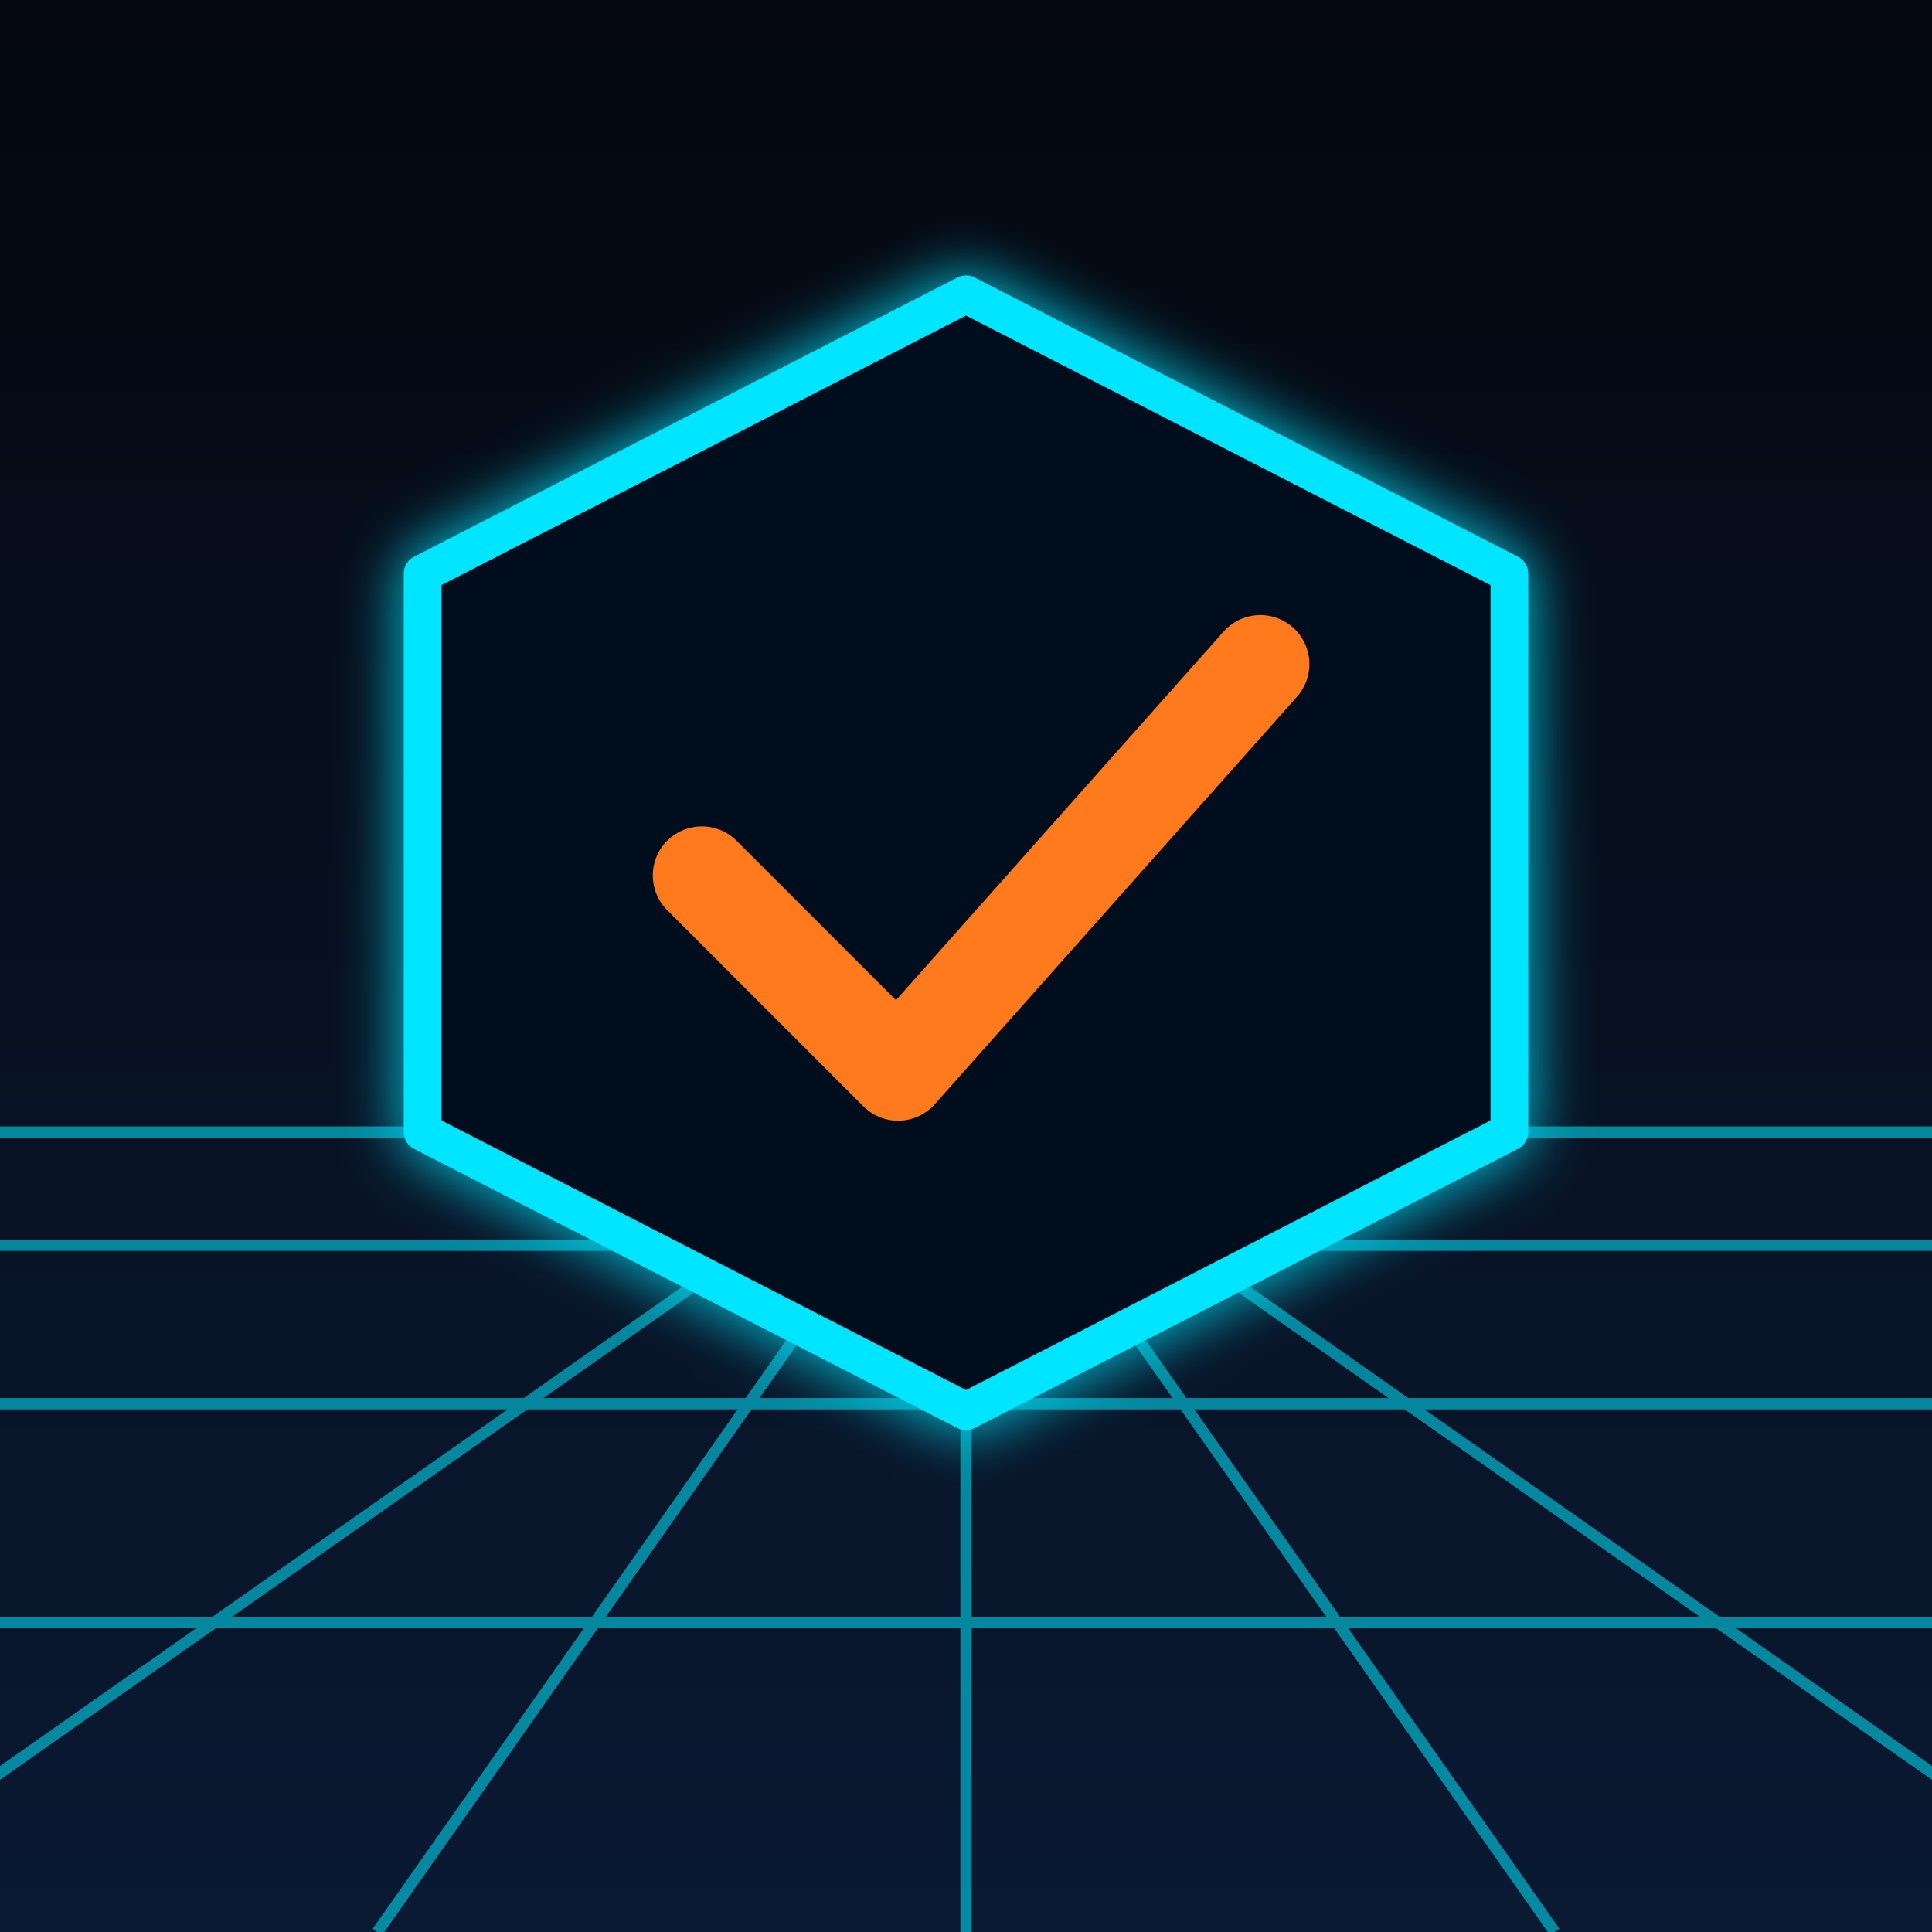
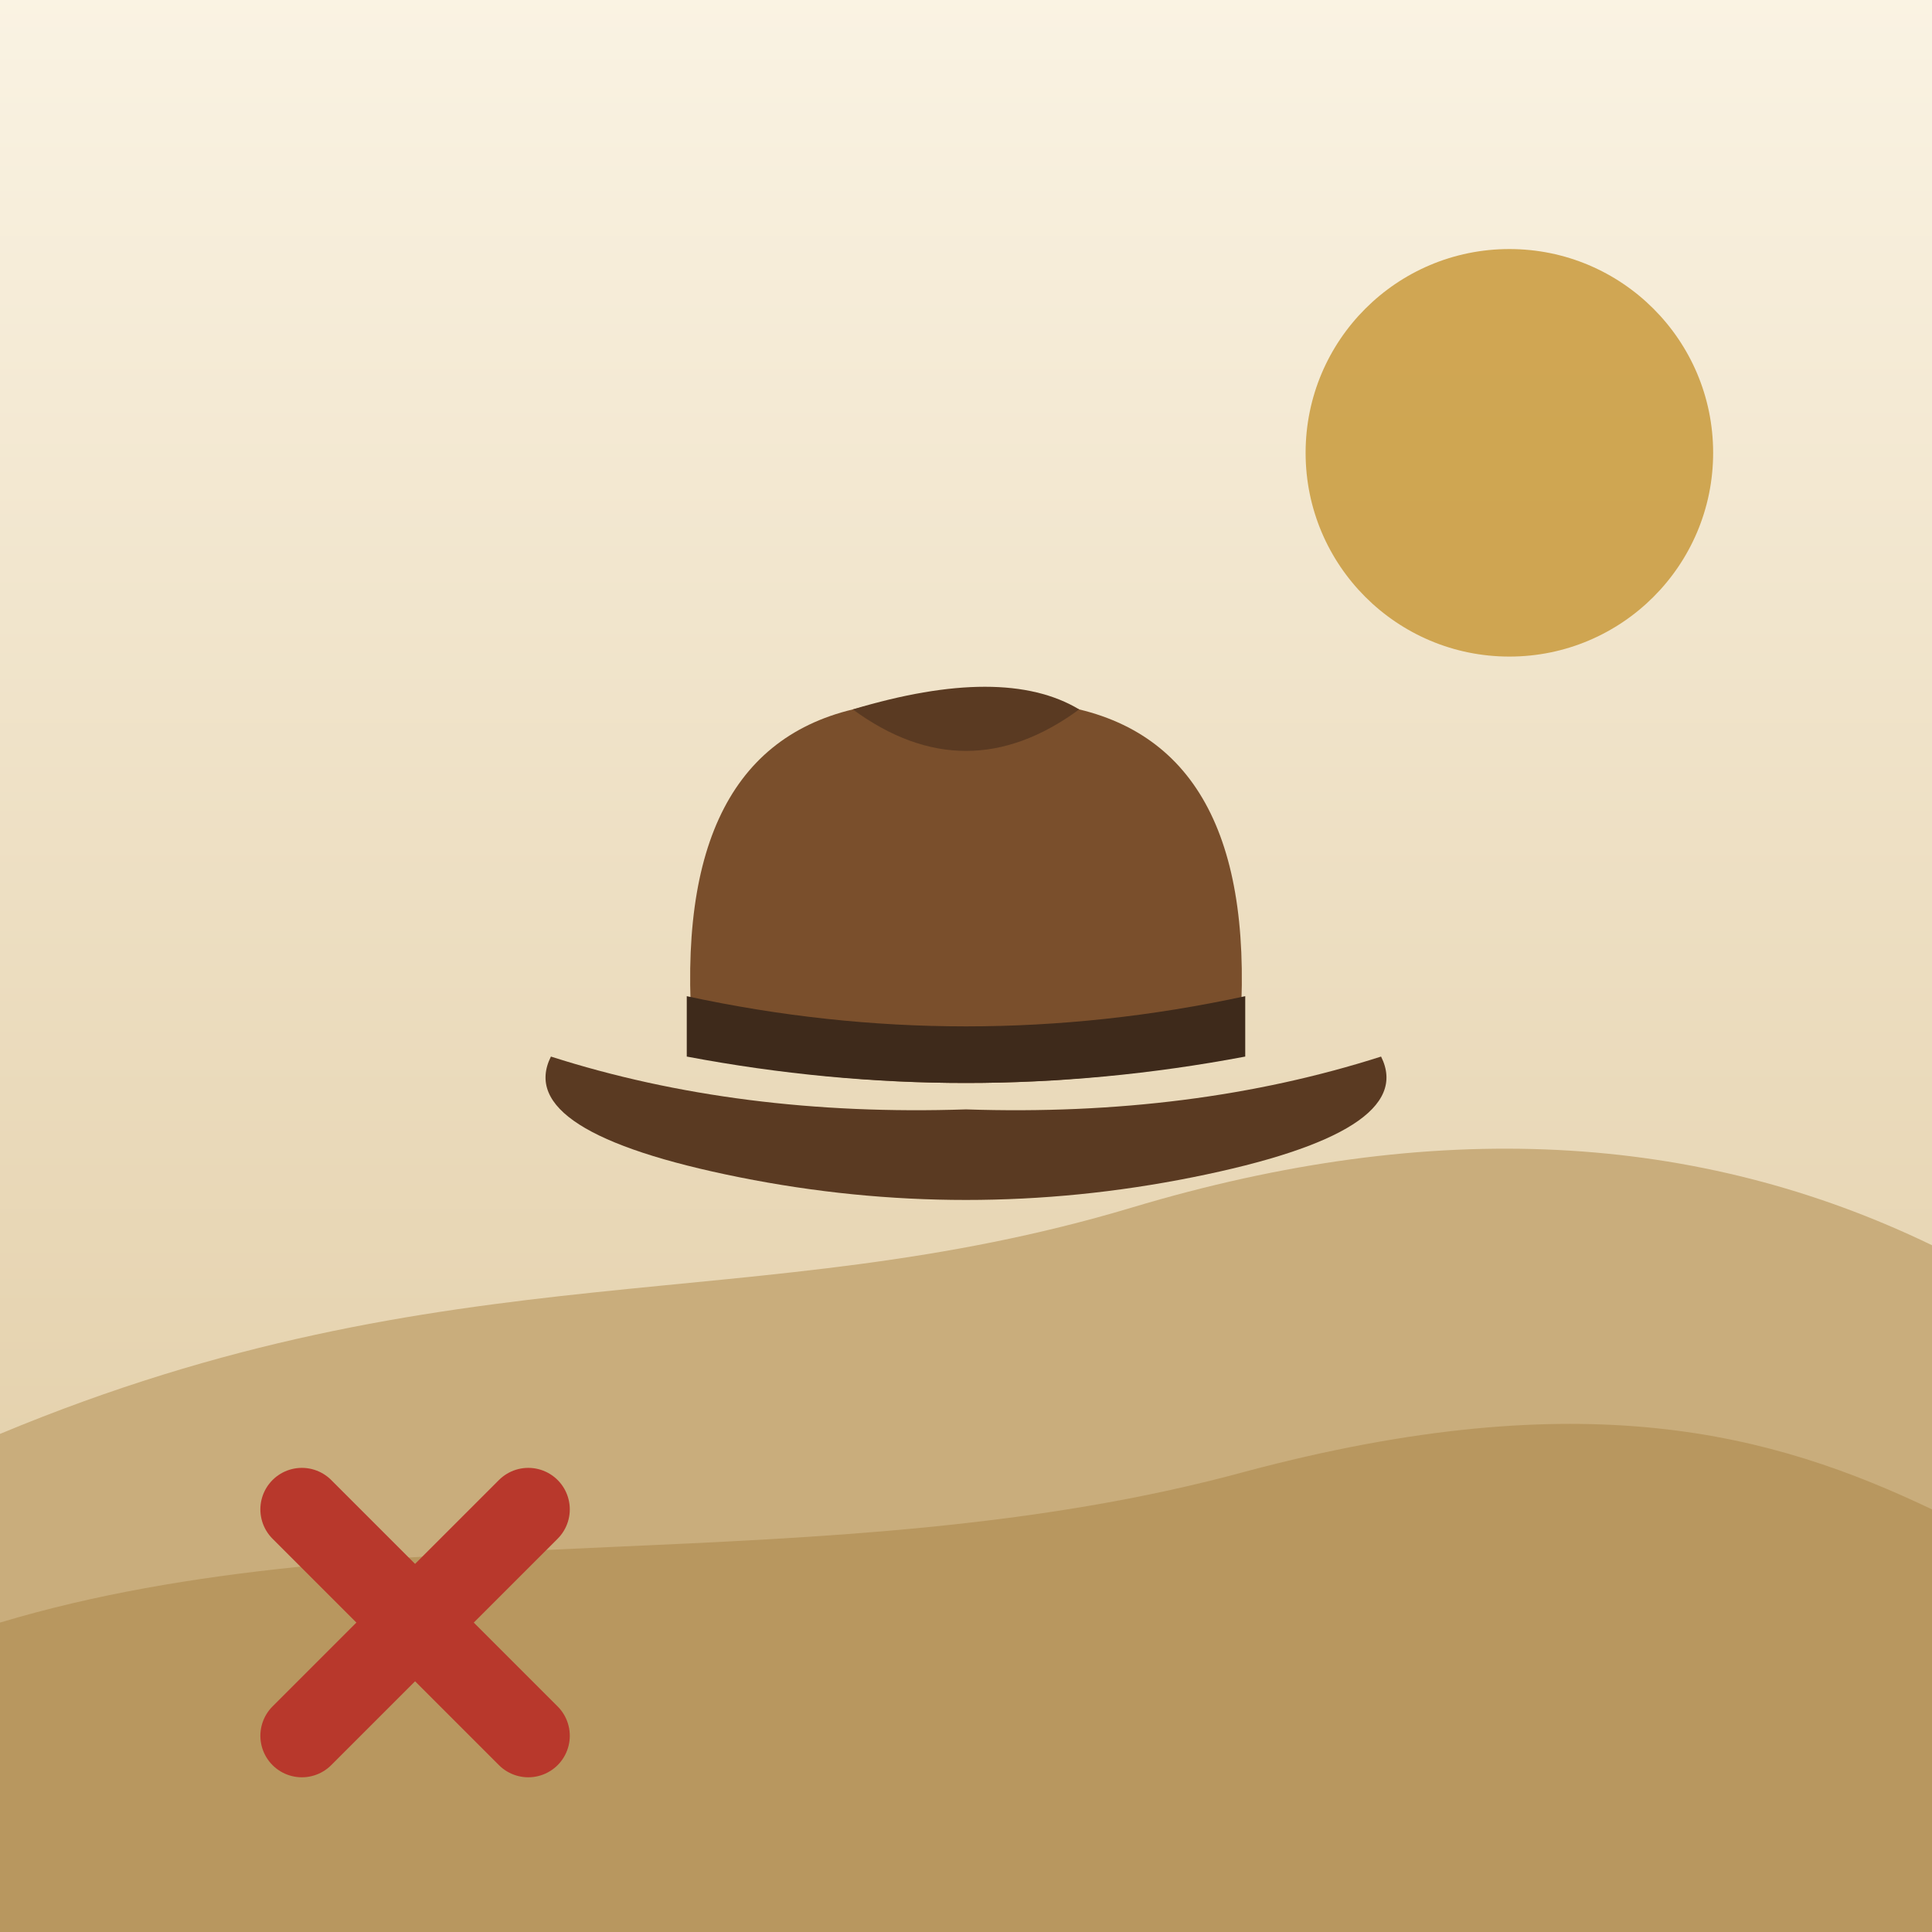
<svg xmlns="http://www.w3.org/2000/svg" viewBox="0 0 512 512">
  <defs>
    <linearGradient id="sky" x1="0" y1="0" x2="0" y2="1">
-       <stop offset="0" stop-color="#04070f" />
-       <stop offset="1" stop-color="#0a1a33" />
+       <stop offset="0" stop-color="#faf3e3" />
+       <stop offset="1" stop-color="#dec79c" />
    </linearGradient>
-     <filter id="glow" x="-50%" y="-50%" width="200%" height="200%">
-       <feGaussianBlur stdDeviation="8" result="b" />
-       <feMerge>
-         <feMergeNode in="b" />
-         <feMergeNode in="SourceGraphic" />
-       </feMerge>
-     </filter>
  </defs>
  <rect width="512" height="512" fill="url(#sky)" />
-   <g stroke="#00e5ff" stroke-width="3" opacity=".55">
-     <line x1="0" y1="300" x2="512" y2="300" />
-     <line x1="0" y1="330" x2="512" y2="330" />
-     <line x1="0" y1="372" x2="512" y2="372" />
-     <line x1="0" y1="430" x2="512" y2="430" />
-     <line x1="256" y1="290" x2="-60" y2="512" />
-     <line x1="256" y1="290" x2="100" y2="512" />
-     <line x1="256" y1="290" x2="256" y2="512" />
-     <line x1="256" y1="290" x2="412" y2="512" />
-     <line x1="256" y1="290" x2="572" y2="512" />
+   <path d="M0 380 C120 330 200 350 300 320 C380 296 450 300 512 330 L512 512 L0 512 Z" fill="#c9ad7c" />
+   <path d="M0 430 C100 400 220 420 330 390 C420 366 470 380 512 400 L512 512 L0 512 Z" fill="#b8975f" />
+   <circle cx="400" cy="120" r="54" fill="#c99a3c" opacity=".85" />
+   <g transform="translate(256 250)">
+     <path d="M-110 30 Q-120 50 -60 62 Q0 74 60 62 Q120 50 110 30 Q60 46 0 44 Q-60 46 -110 30 Z" fill="#5a3a22" />
+     <path d="M-72 30 Q-80 -50 -30 -62 Q0 -70 30 -62 Q80 -50 72 30 Q0 44 -72 30 Z" fill="#7a4f2c" />
+     <path d="M-30 -62 Q0 -40 30 -62 Q10 -74 -30 -62 Z" fill="#5a3a22" />
+     <path d="M-74 14 Q0 30 74 14 L74 30 Q0 44 -74 30 Z" fill="#3e2a1b" />
  </g>
-   <line x1="0" y1="290" x2="512" y2="290" stroke="#7df9ff" stroke-width="4" filter="url(#glow)" />
-   <g filter="url(#glow)">
-     <path d="M256 78 L400 152 L400 300 L256 374 L112 300 L112 152 Z" fill="#06101f" stroke="#00e5ff" stroke-width="10" stroke-linejoin="round" />
-     <path d="M186 232 L238 284 L334 176" fill="none" stroke="#ff7a1a" stroke-width="26" stroke-linecap="round" stroke-linejoin="round" />
+   <g stroke="#b8382c" stroke-width="22" stroke-linecap="round">
+     <line x1="80" y1="400" x2="140" y2="460" />
+     <line x1="140" y1="400" x2="80" y2="460" />
  </g>
</svg>
